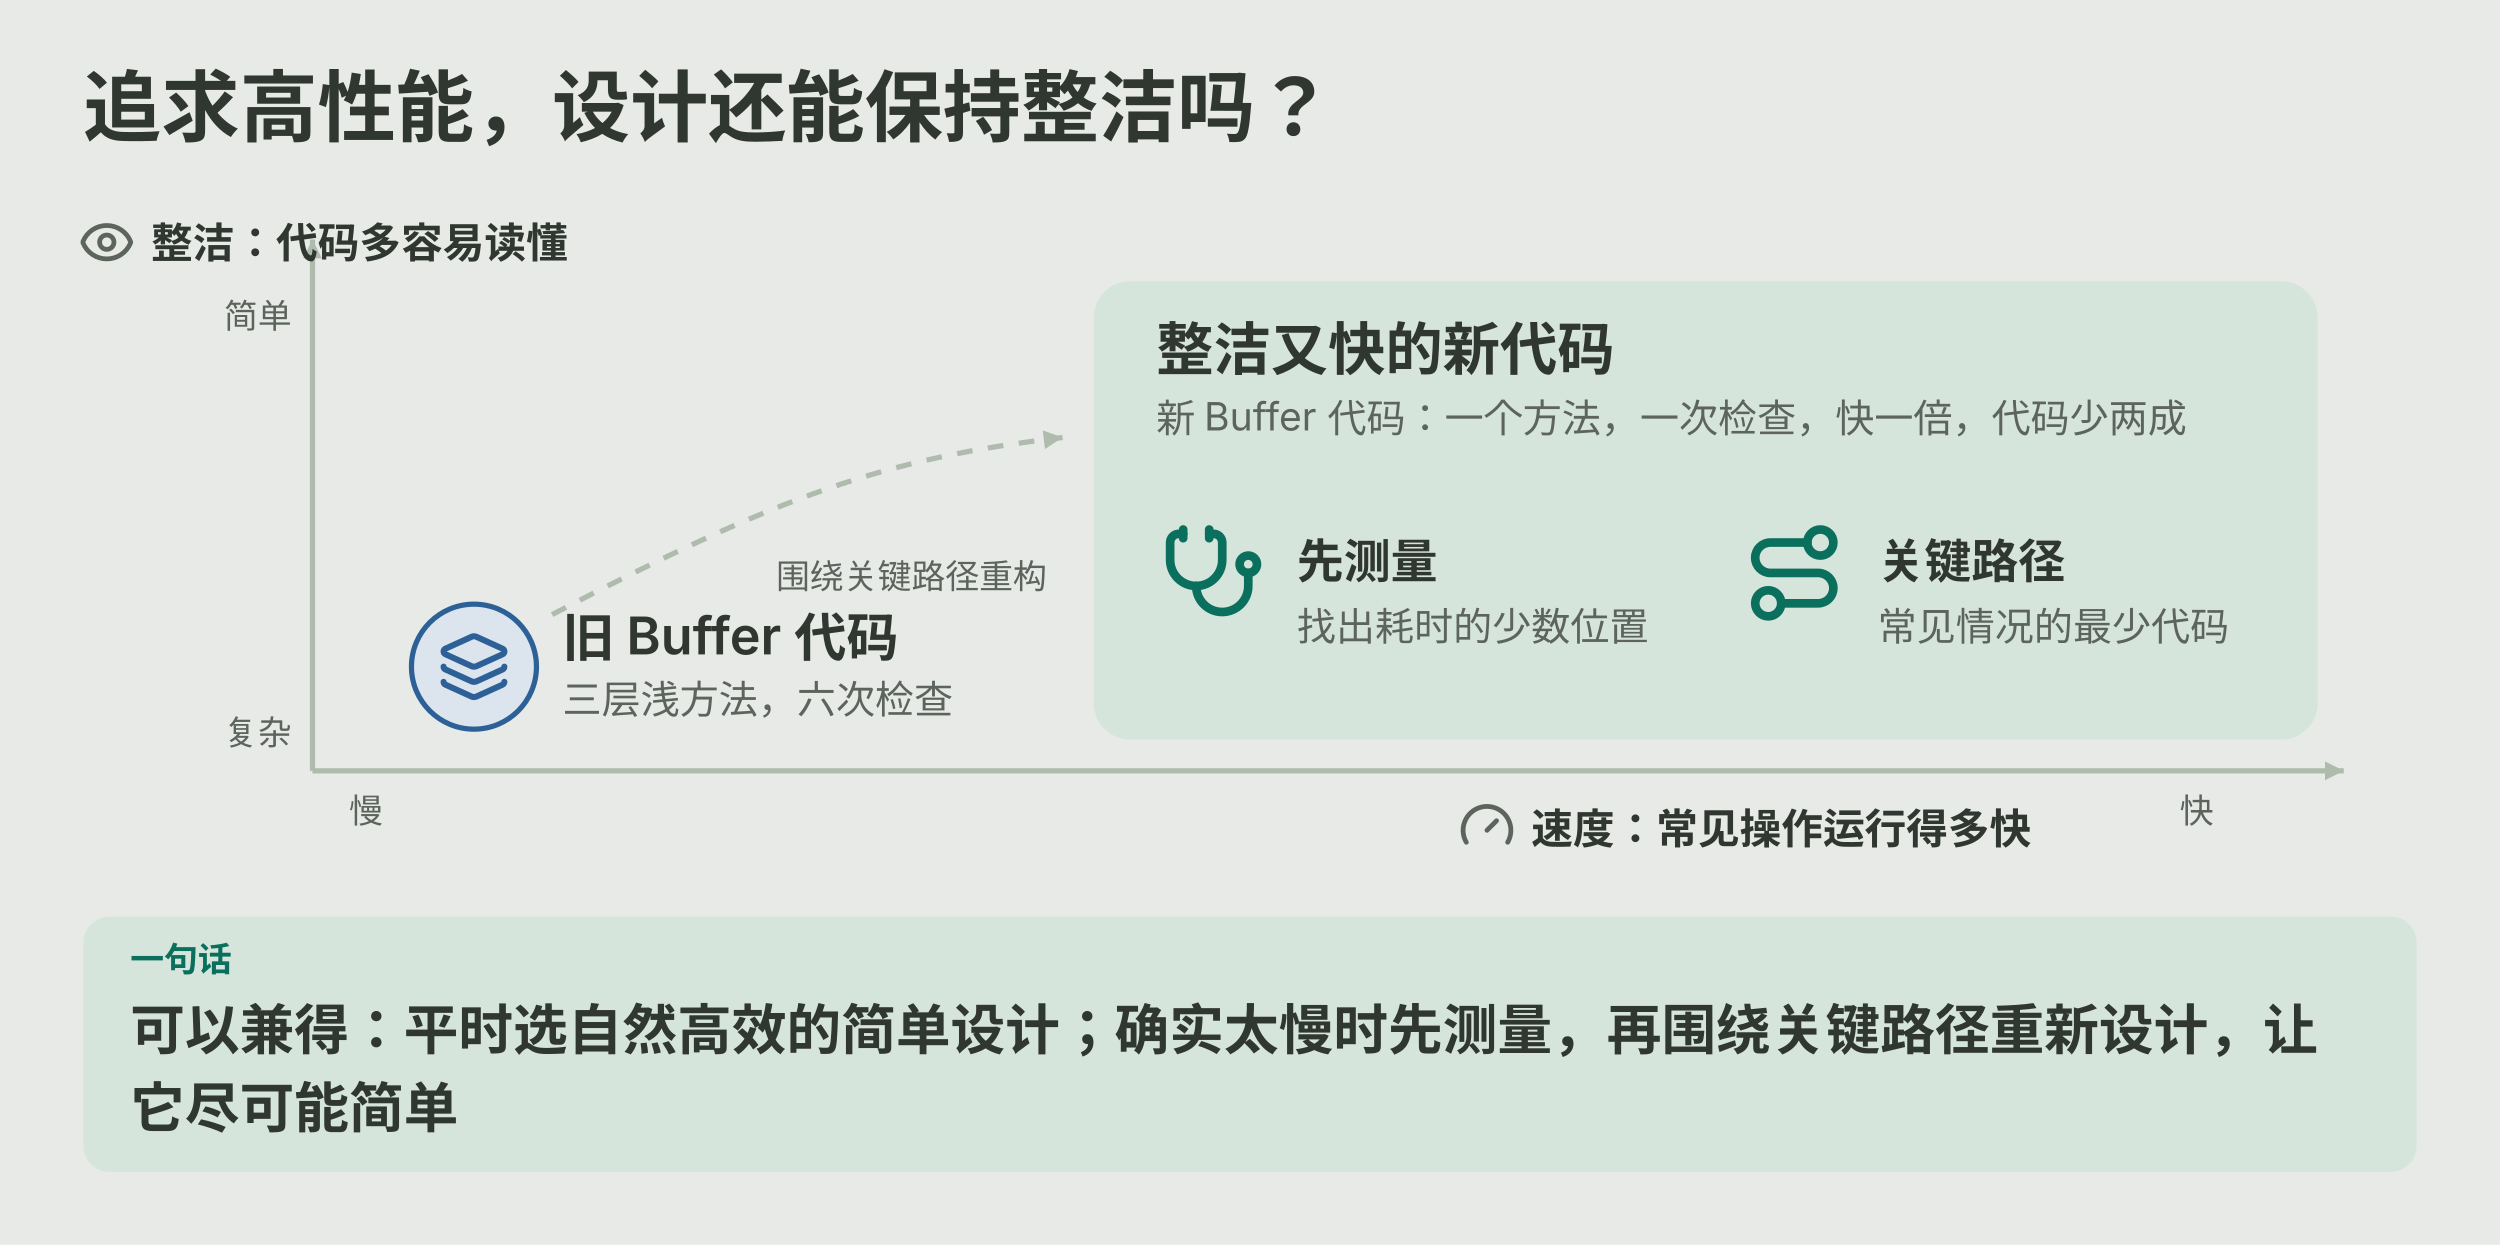
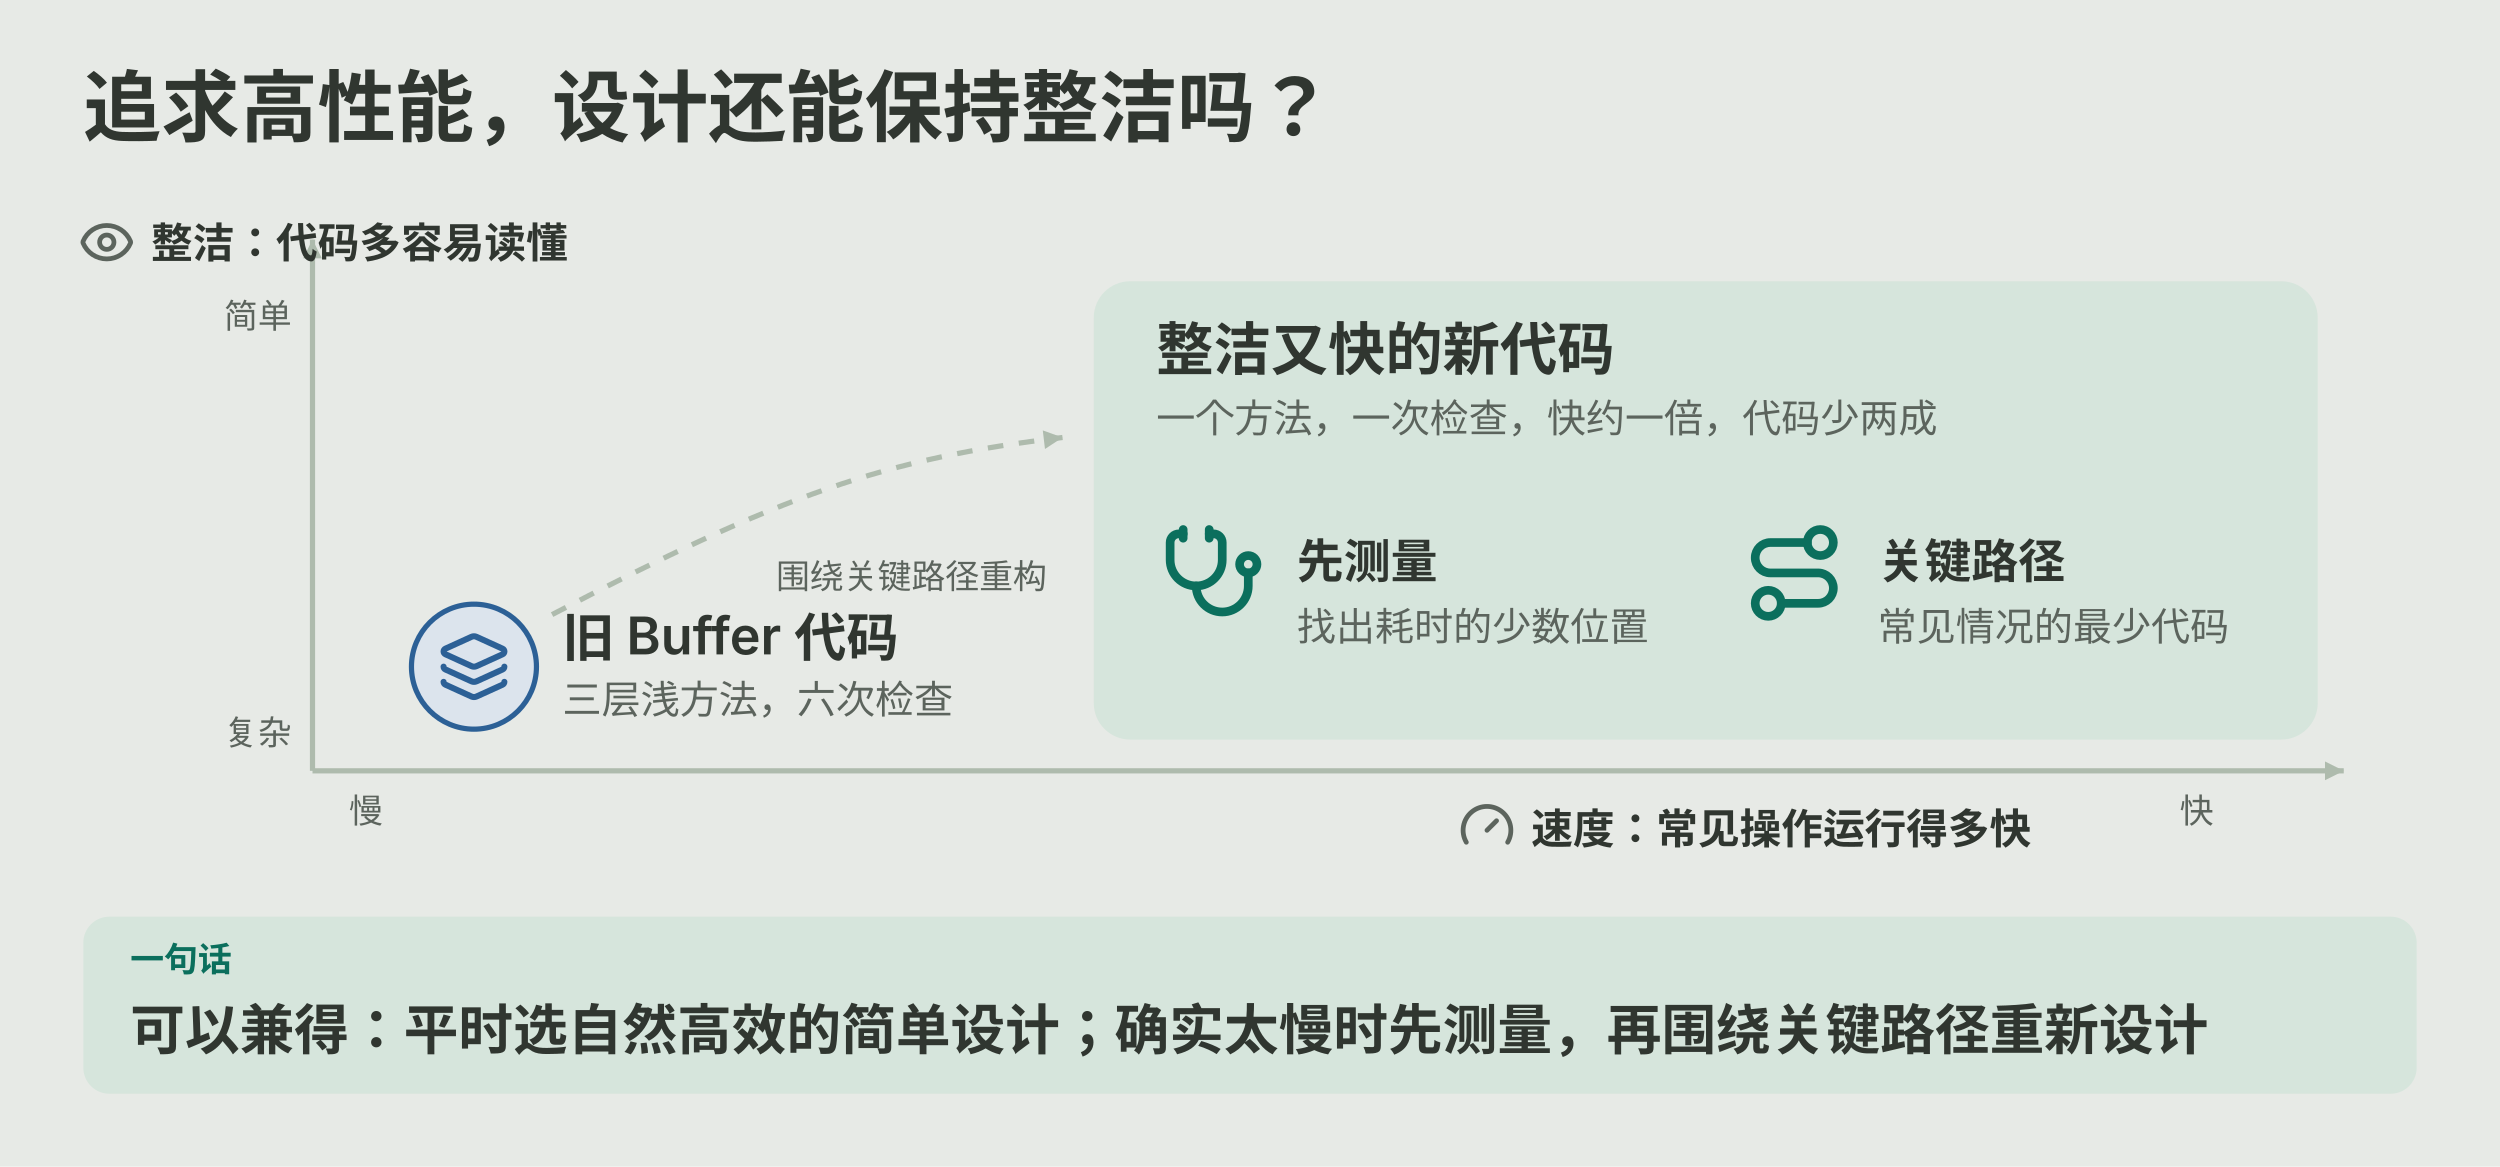
- <svg xmlns="http://www.w3.org/2000/svg" viewBox="0 0 960 478" role="img" aria-labelledby="ch20-title ch20-desc">
-   <rect width="960" height="478" fill="var(--diagram-bg,#e7eae6)" />
+ <svg xmlns="http://www.w3.org/2000/svg" viewBox="0 0 960 448" role="img" aria-labelledby="ch20-title ch20-desc">
+   <rect width="960" height="448" fill="var(--diagram-bg,#e7eae6)" />
  <g font-family="system-ui,-apple-system,'PingFang SC','Microsoft YaHei',sans-serif" fill="var(--diagram-ink,#303630)">
    <defs>
      <marker id="ch20-arrow" viewBox="0 0 10 10" refX="9" refY="5" markerWidth="9" markerHeight="9" orient="auto" markerUnits="userSpaceOnUse">
        <path d="M1 1L9 5L1 9Z" fill="var(--diagram-line,#aebbad)" />
      </marker>
    </defs>
    <text x="32.0" y="52.0" font-size="30" font-weight="600">追求高性能，设计还能保持整洁吗？</text>
    <path d="M120.0 296.0 L900.0 296.0" fill="none" stroke="var(--diagram-line,#aebbad)" stroke-width="2" marker-end="url(#ch20-arrow)" />
    <path d="M120.0 296.0 L120.0 92.0" fill="none" stroke="var(--diagram-line,#aebbad)" stroke-width="2" marker-end="url(#ch20-arrow)" />
    <g transform="translate(560.0,306.0) scale(0.917)" fill="none" stroke="var(--diagram-muted,#5c645d)" stroke-width="2" stroke-linecap="round" stroke-linejoin="round">
      <path d="m12 14 4-4" />
      <path d="M3.34 19a10 10 0 1 1 17.32 0" />
    </g>
    <text x="588.0" y="324.0" font-size="16" font-weight="600">速度：常见操作运行得多快</text>
    <text x="134.0" y="316.0" font-size="13" fill="var(--diagram-muted,#5c645d)">慢</text>
    <text x="850.0" y="316.0" font-size="13" fill="var(--diagram-muted,#5c645d)" text-anchor="end">快</text>
    <g transform="translate(30.0,82.0) scale(0.917)" fill="none" stroke="var(--diagram-muted,#5c645d)" stroke-width="2" stroke-linecap="round" stroke-linejoin="round">
      <path d="M2.062 12.348a1 1 0 0 1 0-.696 10.75 10.75 0 0 1 19.876 0 1 1 0 0 1 0 .696 10.75 10.75 0 0 1-19.876 0" />
      <circle cx="12" cy="12" r="3" />
    </g>
    <text x="58.0" y="99.0" font-size="16" font-weight="600">整洁：代码多容易读懂</text>
    <text x="112.0" y="286.0" font-size="13" fill="var(--diagram-muted,#5c645d)" text-anchor="end">复杂</text>
    <text x="112.0" y="126.0" font-size="13" fill="var(--diagram-muted,#5c645d)" text-anchor="end">简单</text>
    <circle cx="182.0" cy="256.0" r="24" fill="var(--diagram-secondary-soft,#dce4ed)" stroke="var(--diagram-secondary,#2c6096)" stroke-width="2" />
    <g transform="translate(168.0,242.0) scale(1.167)" fill="none" stroke="var(--diagram-secondary,#2c6096)" stroke-width="2" stroke-linecap="round" stroke-linejoin="round">
      <path d="M12.83 2.18a2 2 0 0 0-1.66 0L2.6 6.08a1 1 0 0 0 0 1.83l8.58 3.91a2 2 0 0 0 1.66 0l8.58-3.9a1 1 0 0 0 0-1.83z" />
      <path d="M2 12a1 1 0 0 0 .58.91l8.6 3.91a2 2 0 0 0 1.65 0l8.58-3.9A1 1 0 0 0 22 12" />
      <path d="M2 17a1 1 0 0 0 .58.91l8.6 3.91a2 2 0 0 0 1.65 0l8.58-3.9A1 1 0 0 0 22 17" />
    </g>
    <text x="216.0" y="252.0" font-size="20" font-weight="600">旧 Buffer 代码</text>
    <text x="216.0" y="274.0" font-size="15" fill="var(--diagram-muted,#5c645d)">三层浅方法，六次检查</text>
    <path d="M212 236 C 300 190, 340 176, 408 168" fill="none" stroke="var(--diagram-line,#aebbad)" stroke-width="2" stroke-dasharray="6 6" marker-end="url(#ch20-arrow)" />
    <text x="298.0" y="226.0" font-size="13" fill="var(--diagram-muted,#5c645d)">围绕关键路径重构</text>
    <rect x="420.0" y="108.0" width="470.0" height="176.0" rx="14" fill="var(--diagram-primary-soft,#d6e5dc)" />
    <text x="444.0" y="142.0" font-size="22" font-weight="600">整洁又快的新代码</text>
-     <text x="444.0" y="166.0" font-size="15" fill="var(--diagram-muted,#5c645d)">新 Buffer 代码：一个方法，一次检查，快一倍，代码少两成</text>
+     <text x="444.0" y="166.0" font-size="15" fill="var(--diagram-muted,#5c645d)">一个方法，一次检查，快约一倍，代码少两成</text>
    <g transform="translate(446.0,200.0) scale(1.667)" fill="none" stroke="var(--diagram-primary,#0b6f5d)" stroke-width="2" stroke-linecap="round" stroke-linejoin="round">
      <path d="M11 2v2" />
      <path d="M5 2v2" />
      <path d="M5 3H4a2 2 0 0 0-2 2v4a6 6 0 0 0 12 0V5a2 2 0 0 0-2-2h-1" />
      <path d="M8 15a6 6 0 0 0 12 0v-3" />
      <circle cx="20" cy="10" r="2" />
    </g>
    <text x="498.0" y="222.0" font-size="18" font-weight="600">先测量</text>
    <text x="498.0" y="246.0" font-size="15" fill="var(--diagram-muted,#5c645d)">找出耗时的少数位置</text>
    <g transform="translate(669.0,200.0) scale(1.667)" fill="none" stroke="var(--diagram-primary,#0b6f5d)" stroke-width="2" stroke-linecap="round" stroke-linejoin="round">
      <circle cx="6" cy="19" r="3" />
      <path d="M9 19h8.5a3.5 3.5 0 0 0 0-7h-11a3.5 3.5 0 0 1 0-7H15" />
      <circle cx="18" cy="5" r="3" />
    </g>
    <text x="721.0" y="222.0" font-size="18" font-weight="600">关键路径</text>
    <text x="721.0" y="246.0" font-size="15" fill="var(--diagram-muted,#5c645d)">常见情况的最少代码</text>
-     <rect x="32.0" y="352.0" width="896.0" height="98.0" rx="10" fill="var(--diagram-primary-soft,#d6e5dc)" />
+     <rect x="32.0" y="352.0" width="896.0" height="68.0" rx="10" fill="var(--diagram-primary-soft,#d6e5dc)" />
    <text x="50.0" y="373.0" font-size="13" font-weight="600" fill="var(--diagram-primary,#0b6f5d)">一句话</text>
-     <text x="50.0" y="403.0" font-size="21" font-weight="600">可以兼得：平时选自然高效的简单设计；确实太慢时先测量，再围绕关键路径重新设计，让</text>
-     <text x="50.0" y="433.0" font-size="21" font-weight="600">它尽可能简单</text>
+     <text x="50.0" y="403.0" font-size="21" font-weight="600">可以兼得：平时选自然高效的简单设计；确实太慢时先测量，再围绕关键路径重新设计</text>
  </g>
</svg>
